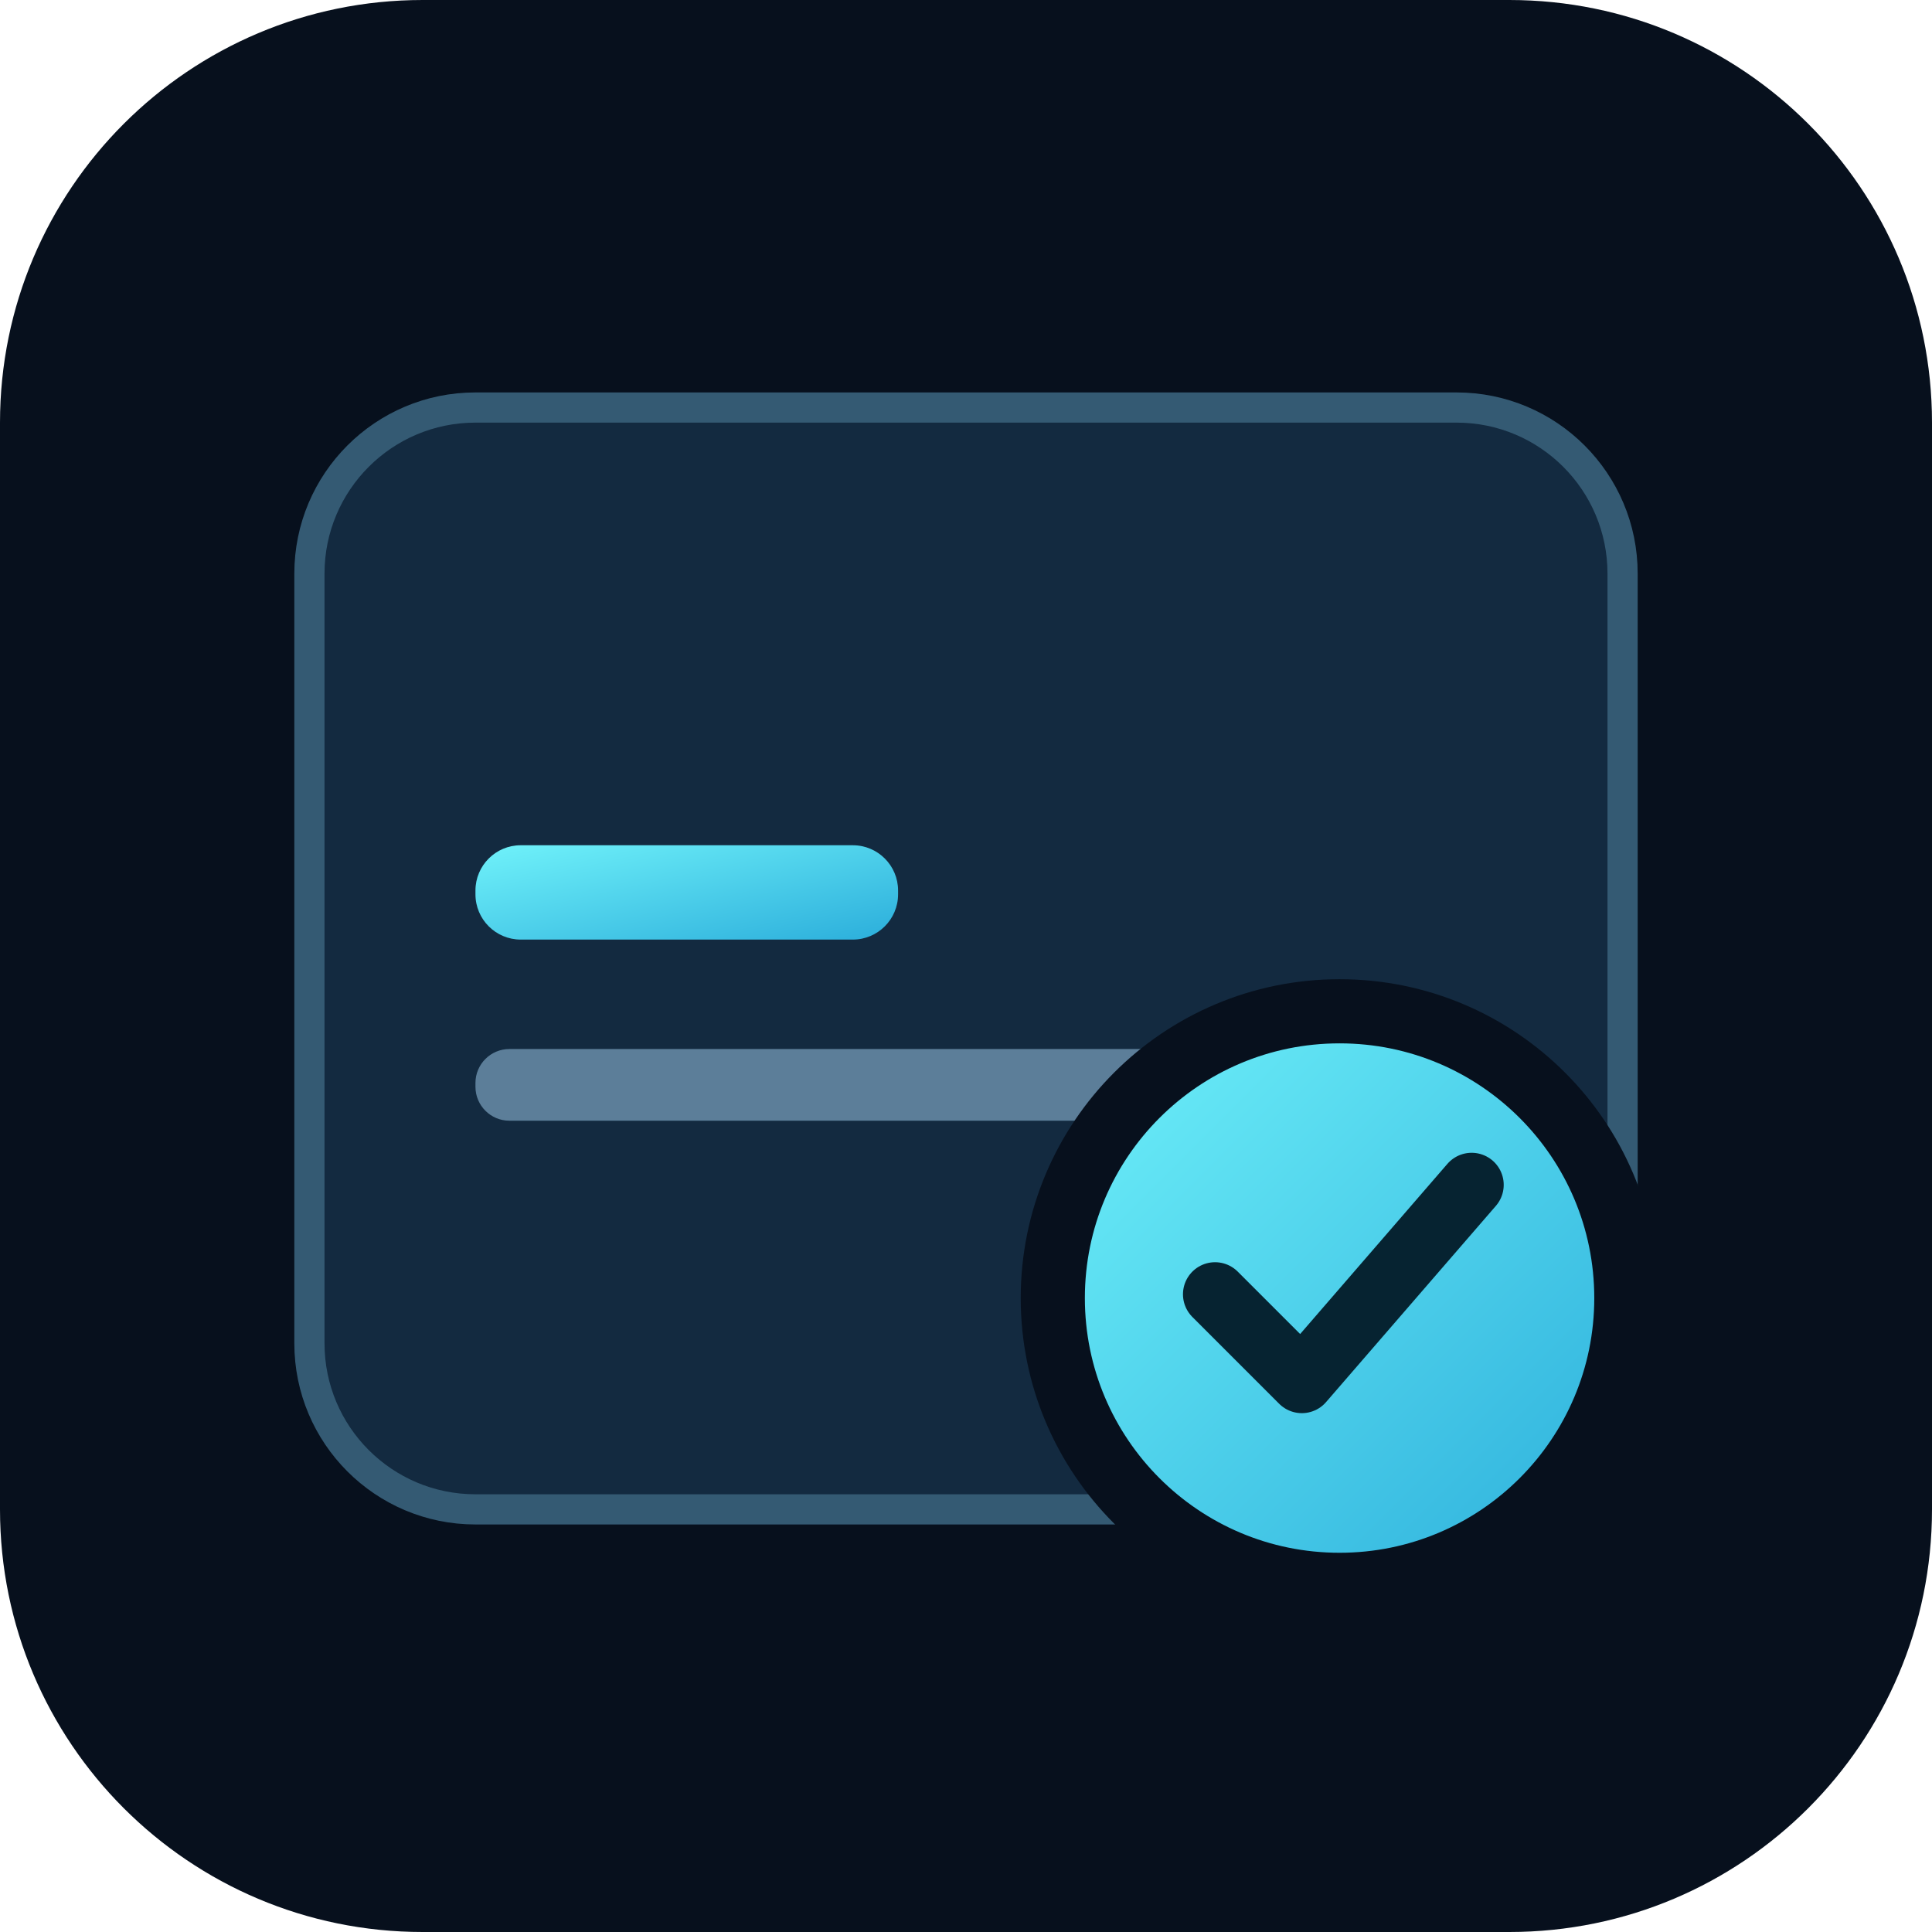
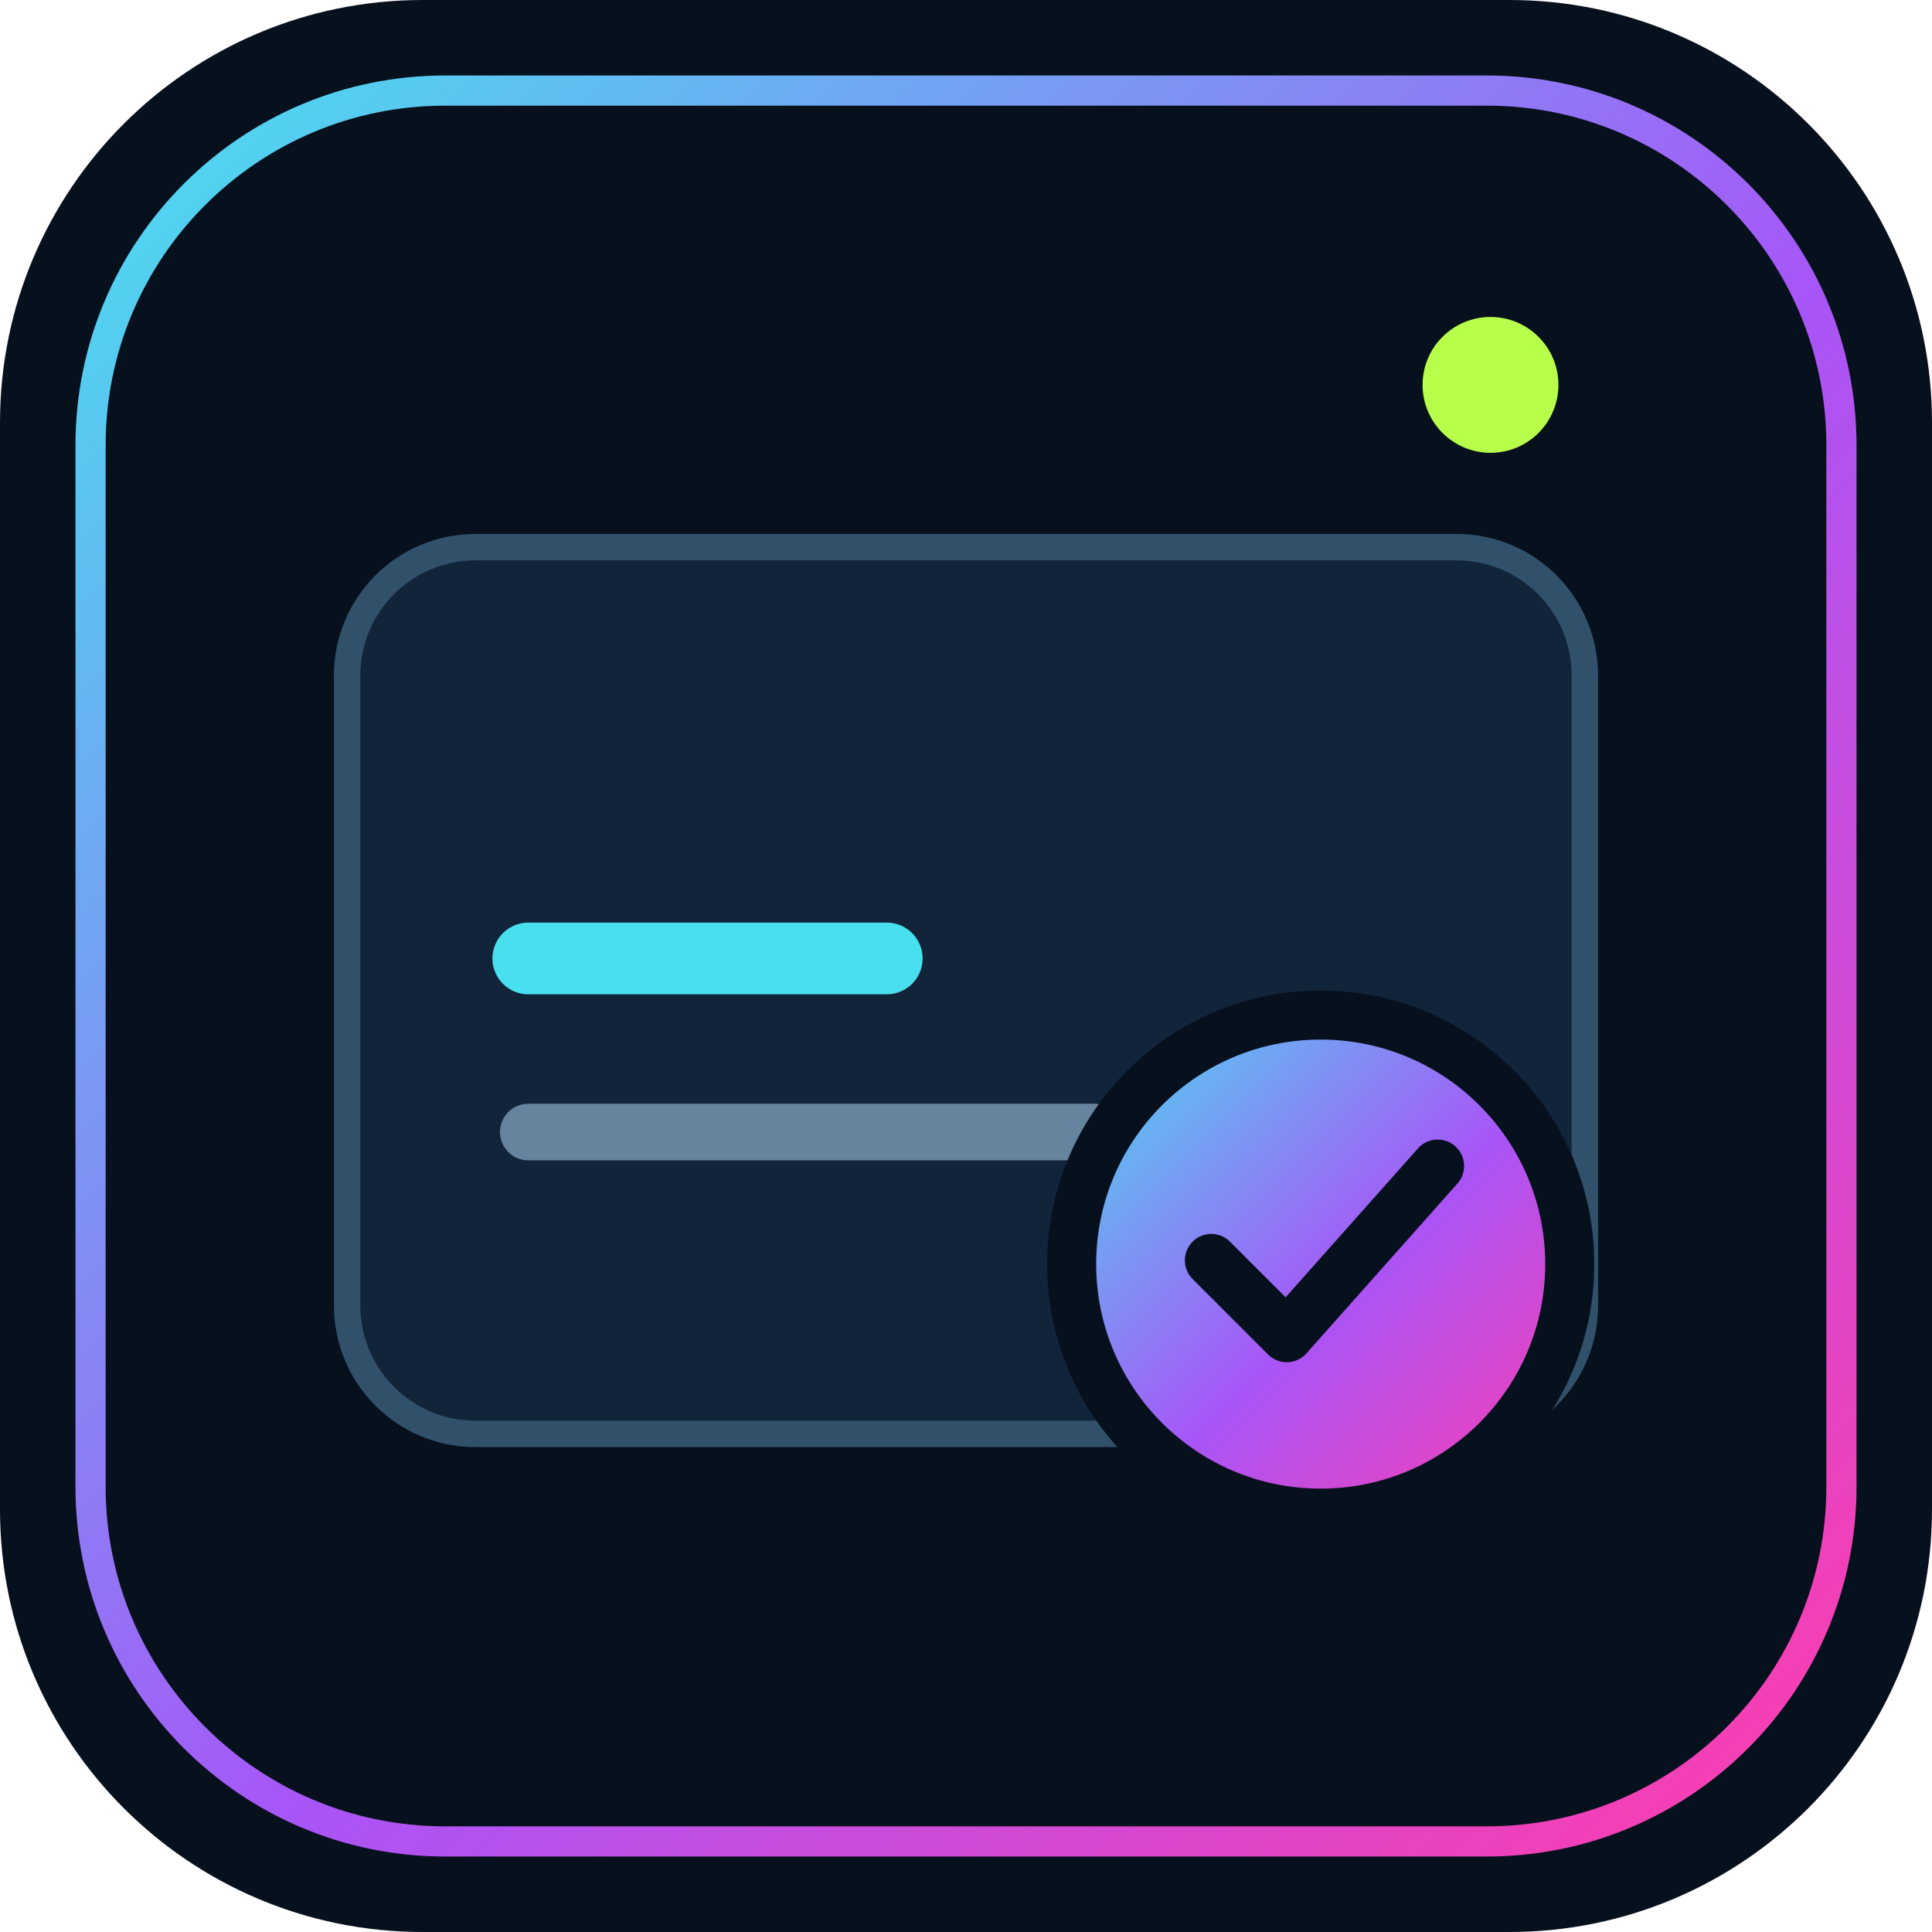
<svg xmlns="http://www.w3.org/2000/svg" viewBox="0 0 512 512">
  <defs>
-     <linearGradient id="g" x1="0" y1="0" x2="1" y2="1">
-       <stop stop-color="#70f2fa" />
-       <stop offset="1" stop-color="#2baedb" />
+     <linearGradient id="neon" x1="0" y1="0" x2="1" y2="1">
+       <stop stop-color="#48e0ef" />
+       <stop offset=".55" stop-color="#a855f7" />
+       <stop offset="1" stop-color="#ff3cac" />
    </linearGradient>
  </defs>
  <rect width="512" height="512" rx="112" fill="#07101d" />
-   <rect x="82" y="108" width="348" height="292" rx="44" fill="#132a40" stroke="#345a73" stroke-width="8" />
-   <path d="M82 178h348" stroke="url(#g)" stroke-width="13" />
-   <rect x="126" y="224" width="112" height="25" rx="12" fill="url(#g)" />
-   <rect x="126" y="278" width="190" height="19" rx="9" fill="#5c7e99" />
-   <circle cx="355" cy="344" r="76" fill="url(#g)" stroke="#07101d" stroke-width="17" />
-   <path d="m322 343 23 23 45-52" fill="none" stroke="#062331" stroke-width="17" stroke-linecap="round" stroke-linejoin="round" />
+   <rect x="24" y="24" width="464" height="464" rx="94" fill="none" stroke="url(#neon)" stroke-width="8" />
+   <rect x="92" y="145" width="328" height="235" rx="34" fill="#12243a" stroke="#31516b" stroke-width="7" />
+   <path d="M92 205h328" stroke="url(#neon)" stroke-width="12" />
+   <path d="M140 254h95" stroke="#48e0ef" stroke-width="19" stroke-linecap="round" />
+   <path d="M140 300h150" stroke="#67849f" stroke-width="15" stroke-linecap="round" />
+   <circle cx="350" cy="335" r="66" fill="url(#neon)" stroke="#07101d" stroke-width="13" />
+   <path d="m321 334 20 20 40-45" fill="none" stroke="#07101d" stroke-width="14" stroke-linecap="round" stroke-linejoin="round" />
+   <circle cx="395" cy="102" r="18" fill="#b7ff4a" />
</svg>
